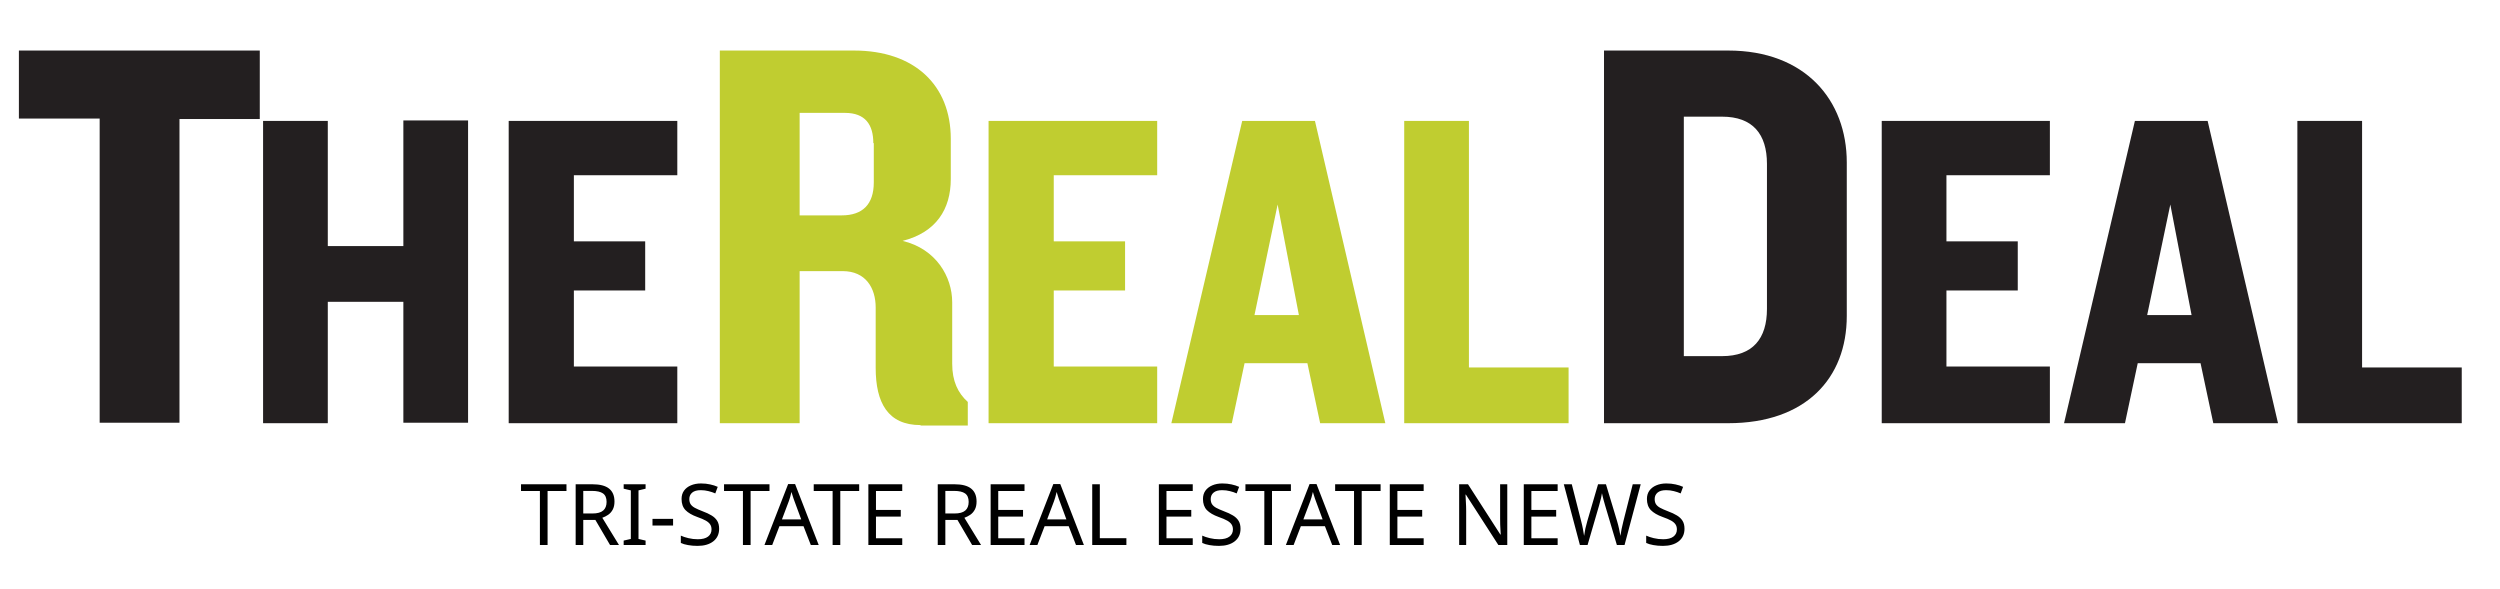
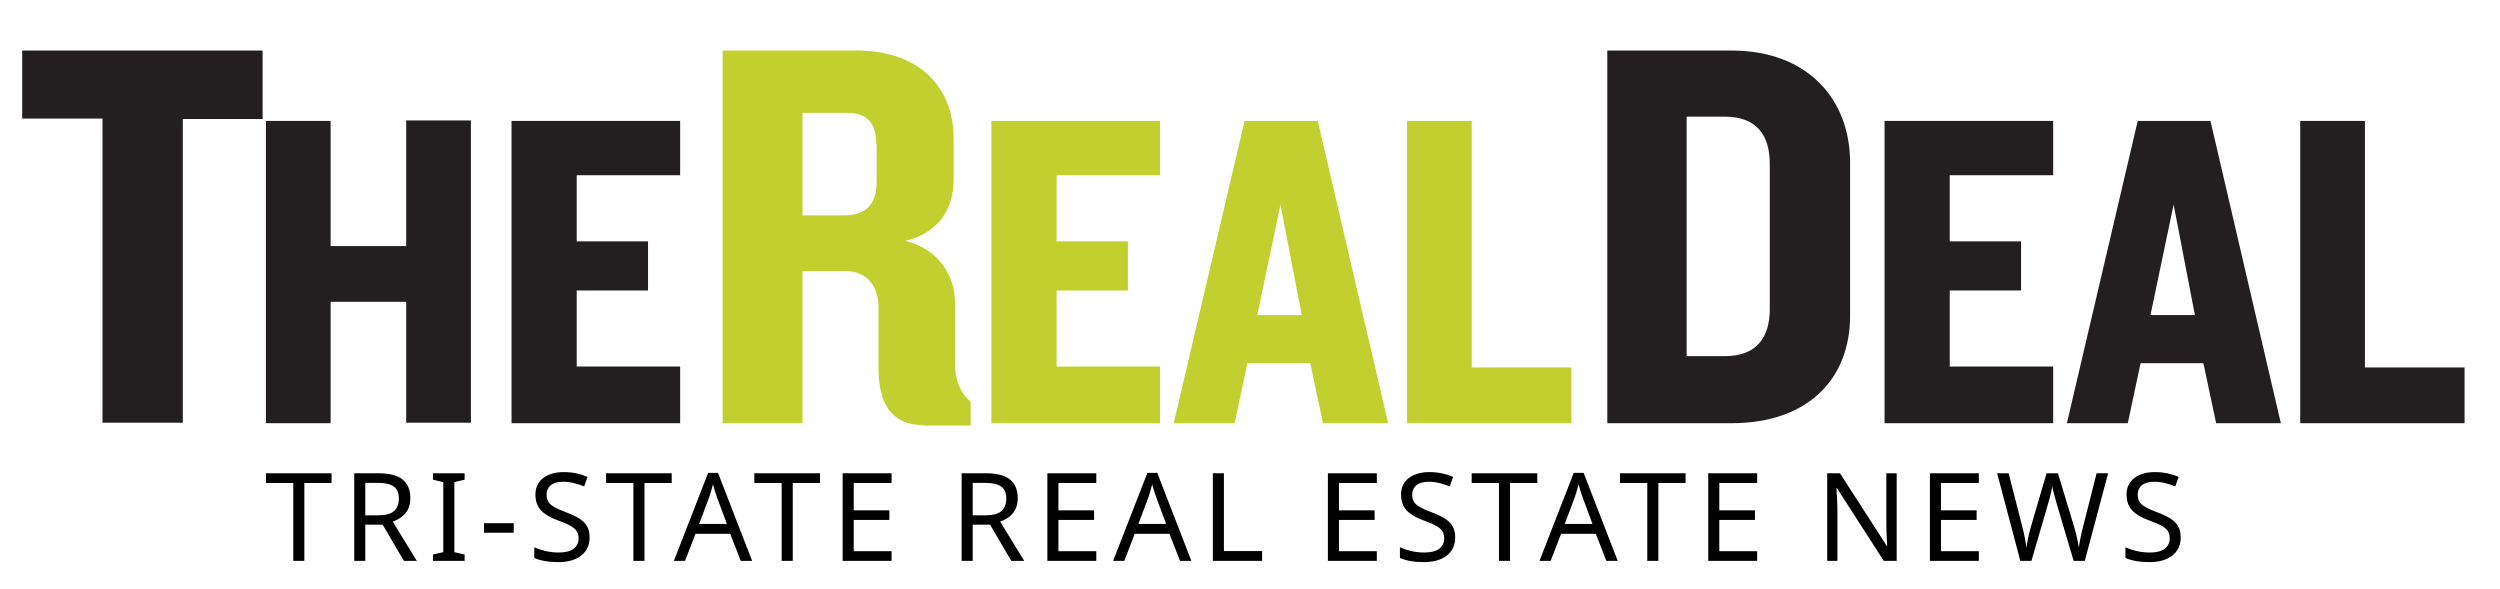
- <svg xmlns="http://www.w3.org/2000/svg" version="1.1" id="Layer_1" x="0px" y="0px" viewBox="0 0 529.3 124.7" style="enable-background:new 0 0 529.3 124.7;" xml:space="preserve">
+ <svg xmlns="http://www.w3.org/2000/svg" version="1.1" x="0px" y="0px" viewBox="0 0 529.3 124.7" style="enable-background:new 0 0 529.3 124.7;" xml:space="preserve">
  <style type="text/css">
	.st0{fill:#231F20;}
	.st1{fill:#EB2227;}
- 	.st2{fill:#C0CD30;}
+ 	.st2{fill:#C2D02F;}
	.st3{font-family:'FranklinGothic-Medium';}
- 	.st4{font-size:18px;}
+ 	.st4{font-size:25.968px;}
+ 	.st5{letter-spacing:2;}
</style>
-   <g>
-     <path class="st0" d="M38,25.1v64.4H21.1V25.1H4V10.7H55v14.5H38z" />
+   <g id="Layer_1">
+     <g>
+       <g>
+         <path class="st0" d="M38.7,25.1v64.4H21.7V25.1H4.7V10.7h50.9v14.5H38.7z" />
+       </g>
+       <g>
+         <path class="st0" d="M86,89.6V63.9H70v25.7H56.3v-64H70v26.5h16V25.5h13.7v64H86z" />
+         <path class="st0" d="M108.3,89.6v-64H144v11.5h-21.9v14h15.1v10.4h-15.1v16.1H144v12H108.3z" />
+       </g>
+       <g>
+         <g>
+           <path class="st2" d="M195.5,90c-6.9,0-9.5-4.7-9.5-12.1V65.1c0-4.1-2.1-7.7-7-7.7h-9.1v32.2H153V10.7h28.4      c12.8,0,20.5,7.3,20.5,18.7v8.5c0,6.4-3.1,11.3-10.2,13.1c7.1,1.7,10.5,7.6,10.5,13V77c0,3.7,1.2,6.2,3.3,8.1v5H195.5z       M185.5,30.3c0-3.9-1.7-6.4-6-6.4h-9.6v21.7h8.9c4.4,0,6.8-2.3,6.8-7V30.3z" />
+         </g>
+         <g>
+           <path class="st2" d="M209.9,89.6v-64h35.7v11.5h-21.9v14h15.1v10.4h-15.1v16.1h21.9v12H209.9z" />
+           <path class="st2" d="M280.1,89.6l-2.7-12.7h-13.3l-2.7,12.7h-12.9l15-64H279l14.9,64H280.1z M271.1,43.3l-4.9,23.4h9.4      L271.1,43.3z" />
+           <path class="st2" d="M297.9,89.6v-64h13.7v52.2h21.1v11.8H297.9z" />
+         </g>
+       </g>
+       <g>
+         <path class="st0" d="M366.6,89.6h-26.3V10.7h26.3c16.3,0,25.1,10.5,25.1,23.7v32.5C391.7,80.1,382.9,89.6,366.6,89.6z      M374.7,34.7c0-6.3-3-10-9.5-10h-8.1v50.7h8.1c6.5,0,9.5-3.7,9.5-10V34.7z" />
+       </g>
+       <g>
+         <path class="st0" d="M399,89.6v-64h35.7v11.5h-21.9v14h15.1v10.4h-15.1v16.1h21.9v12H399z" />
+         <path class="st0" d="M469.2,89.6l-2.7-12.7h-13.3l-2.7,12.7h-12.9l15-64H468l14.9,64H469.2z M460.2,43.3l-4.9,23.4h9.4     L460.2,43.3z" />
+         <path class="st0" d="M487,89.6v-64h13.7v52.2h21.1v11.8H487z" />
+       </g>
+     </g>
+     <text transform="matrix(1 0 0 1 56.0438 118.7458)" class="st3 st4 st5">TRI-STATE REAL ESTATE NEWS</text>
  </g>
-   <g>
-     <path class="st0" d="M85.4,89.6V63.9h-16v25.7H55.7v-64h13.7v26.5h16V25.5h13.7v64H85.4z" />
-     <path class="st0" d="M107.7,89.6v-64h35.7v11.5h-21.9v14h15.1v10.4h-15.1v16.1h21.9v12H107.7z" />
-   </g>
-   <g>
-     <g>
-       <path class="st2" d="M194.9,90c-6.9,0-9.5-4.7-9.5-12.1V65.1c0-4.1-2.1-7.7-7-7.7h-9.1v32.2h-16.9V10.7h28.4    c12.8,0,20.5,7.3,20.5,18.7v8.5c0,6.4-3.1,11.3-10.2,13.1c7.1,1.7,10.5,7.6,10.5,13V77c0,3.7,1.2,6.2,3.3,8.1v5H194.9z     M184.9,30.3c0-3.9-1.7-6.4-6-6.4h-9.6v21.7h8.9c4.4,0,6.8-2.3,6.8-7V30.3z" />
-     </g>
-     <g>
-       <path class="st2" d="M209.3,89.6v-64H245v11.5h-21.9v14h15.1v10.4h-15.1v16.1H245v12H209.3z" />
-       <path class="st2" d="M279.5,89.6l-2.7-12.7h-13.3l-2.7,12.7H248l15-64h15.4l14.9,64H279.5z M270.5,43.3l-4.9,23.4h9.4L270.5,43.3z    " />
-       <path class="st2" d="M297.3,89.6v-64H311v52.2h21.1v11.8H297.3z" />
-     </g>
-   </g>
-   <g>
-     <path class="st0" d="M365.9,89.6h-26.3V10.7h26.3c16.3,0,25.1,10.5,25.1,23.7v32.5C391,80.1,382.3,89.6,365.9,89.6z M374.1,34.7   c0-6.3-3-10-9.5-10h-8.1v50.7h8.1c6.5,0,9.5-3.7,9.5-10V34.7z" />
-   </g>
-   <g>
-     <path class="st0" d="M398.4,89.6v-64H434v11.5h-21.9v14h15.1v10.4h-15.1v16.1H434v12H398.4z" />
-     <path class="st0" d="M468.6,89.6l-2.7-12.7h-13.3l-2.7,12.7H437l15-64h15.4l14.9,64H468.6z M459.5,43.3l-4.9,23.4h9.4L459.5,43.3z" />
-     <path class="st0" d="M486.4,89.6v-64h13.7v52.2h21.1v11.8H486.4z" />
-   </g>
-   <text transform="matrix(1 0 0 1 110.1211 115.3877)" class="st3 st4">TRI-STATE REAL ESTATE NEWS</text>
+   <g id="Layer_2">
+ </g>
</svg>
